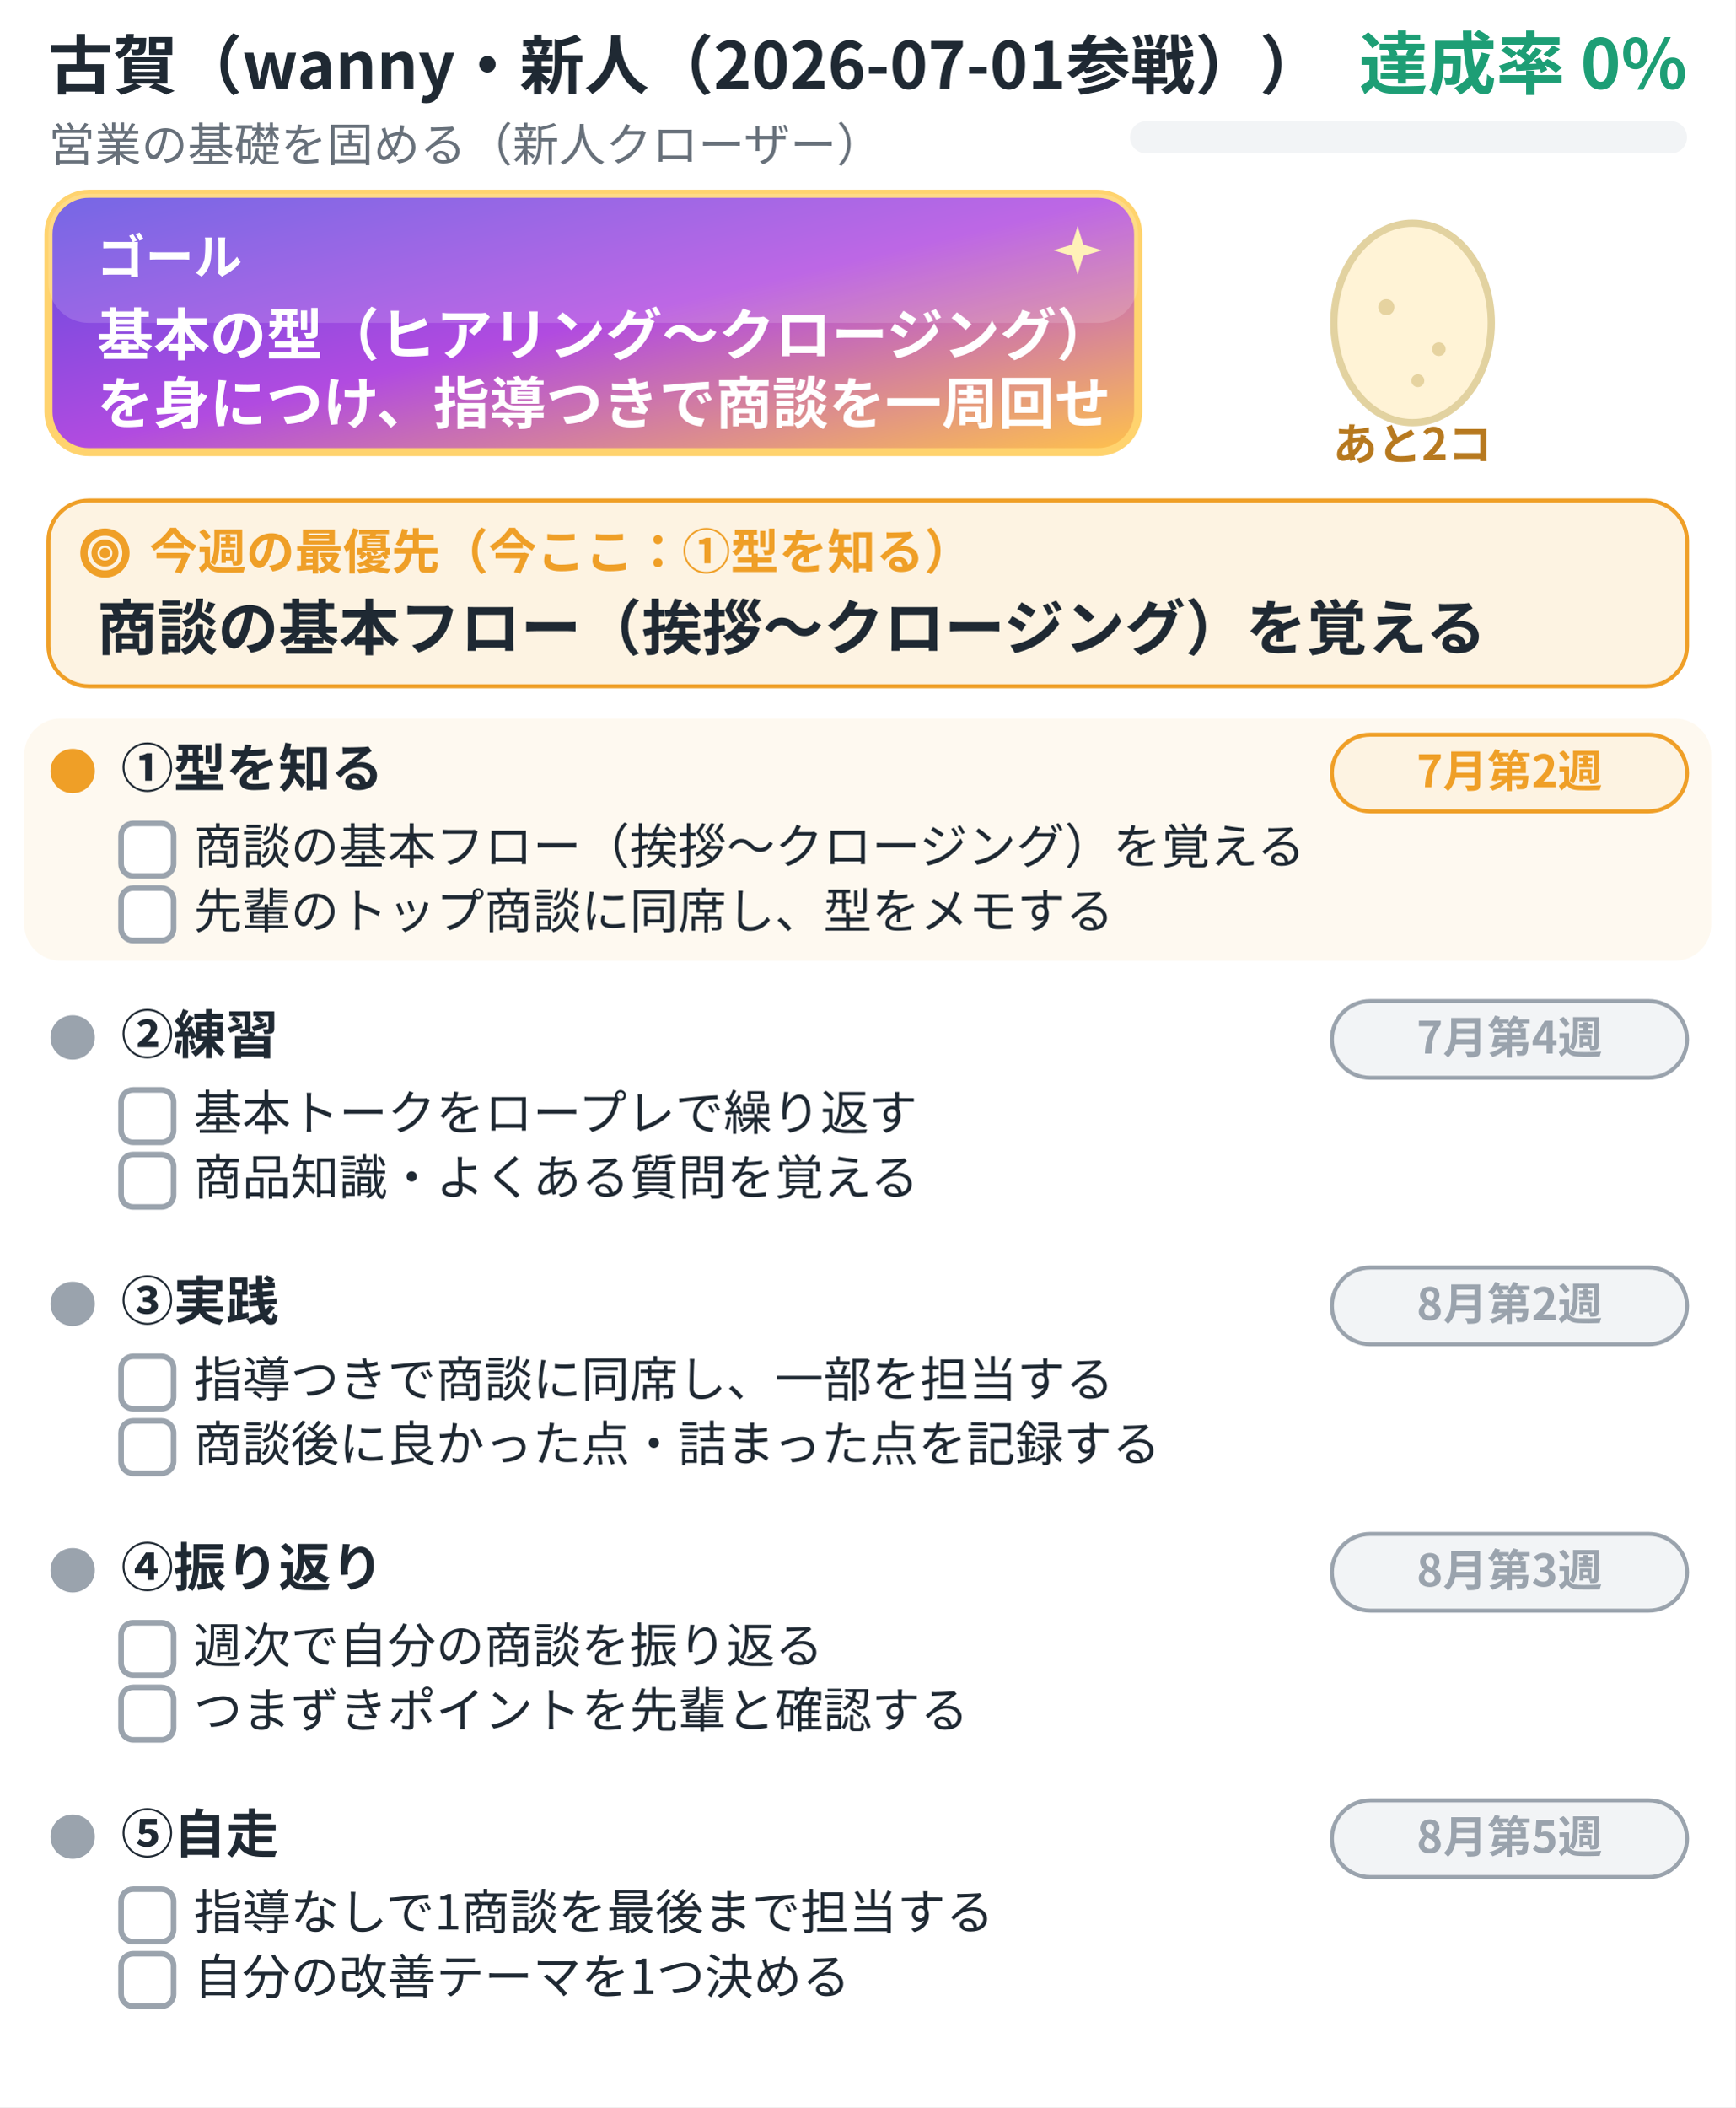
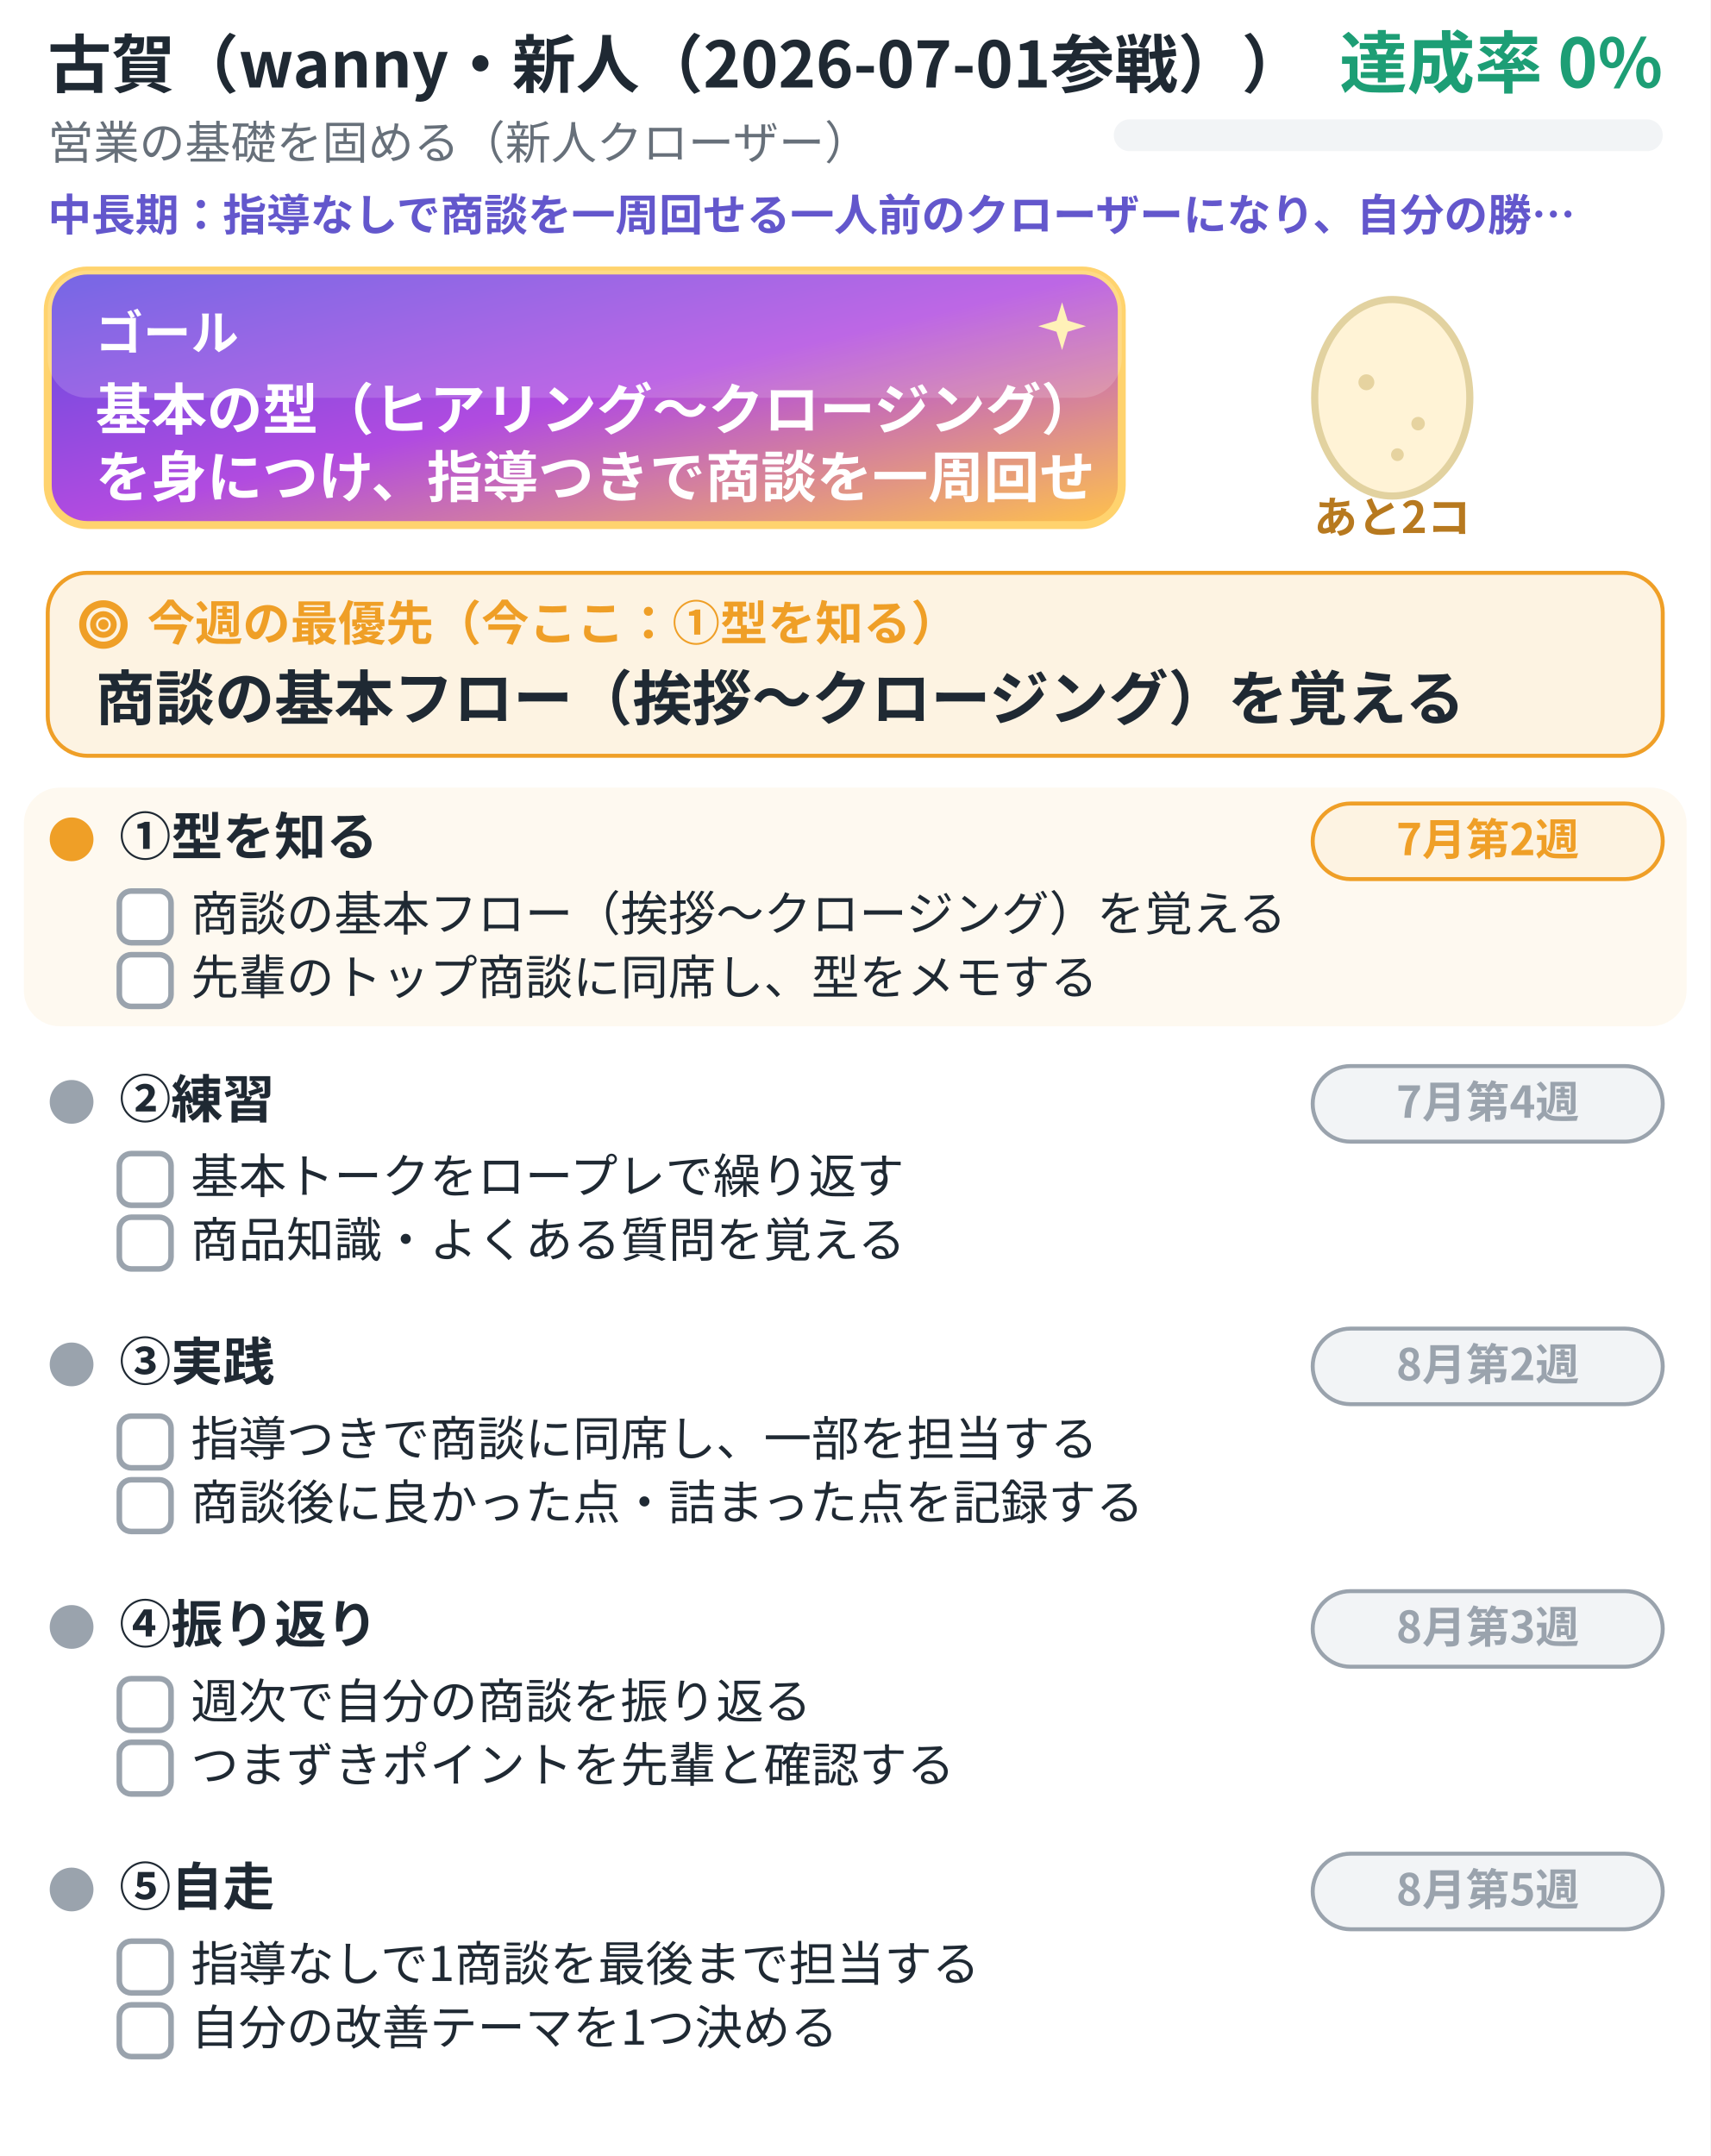
- <svg xmlns="http://www.w3.org/2000/svg" viewBox="0 0 430 522" font-family="Hiragino Sans, 'Noto Sans CJK JP', 'Yu Gothic', sans-serif" width="430" height="522">
+ <svg xmlns="http://www.w3.org/2000/svg" viewBox="0 0 430 542" font-family="Hiragino Sans, 'Noto Sans CJK JP', 'Yu Gothic', sans-serif" width="430" height="542">
  <defs>
    <linearGradient id="goalGrad" x1="0" y1="0" x2="1" y2="1">
      <stop offset="0" stop-color="#5B4BE0" />
      <stop offset="0.5" stop-color="#B14BE0" />
      <stop offset="1" stop-color="#FFC24B" />
    </linearGradient>
    <linearGradient id="phx" x1="0" y1="0" x2="0" y2="1">
      <stop offset="0" stop-color="#FFE259" />
      <stop offset="0.5" stop-color="#FF9A00" />
      <stop offset="1" stop-color="#FF3D00" />
    </linearGradient>
    <linearGradient id="phx2" x1="0" y1="0" x2="0" y2="1">
      <stop offset="0" stop-color="#FFF0A0" />
      <stop offset="1" stop-color="#FF7A00" />
    </linearGradient>
    <linearGradient id="hen" x1="0" y1="0" x2="1" y2="1">
      <stop offset="0" stop-color="#37C9B0" />
      <stop offset="0.6" stop-color="#3DA0E8" />
      <stop offset="1" stop-color="#7A5BE0" />
    </linearGradient>
    <linearGradient id="pcock" x1="0" y1="0" x2="0" y2="1">
      <stop offset="0" stop-color="#2BD0C0" />
      <stop offset="0.55" stop-color="#2E8FD0" />
      <stop offset="1" stop-color="#2E4BB0" />
    </linearGradient>
    <linearGradient id="gold" x1="0" y1="0" x2="0" y2="1">
      <stop offset="0" stop-color="#FFF0A8" />
      <stop offset="0.5" stop-color="#F2C230" />
      <stop offset="1" stop-color="#C8901A" />
    </linearGradient>
  </defs>
-   <rect x="0" y="0" width="430" height="522" fill="#fff" />
+   <rect x="0" y="0" width="430" height="542" fill="#fff" />
  <text x="12" y="22" font-size="16" font-weight="700" fill="#1F2933">古賀（wanny・新人（2026-07-01参戦））</text>
  <text x="12" y="40" font-size="11.5" fill="#67707A">営業の基礎を固める（新人クローザー）</text>
+   <text x="12" y="58" font-size="11" font-weight="700" fill="#6357CC">中長期：指導なしで商談を一周回せる一人前のクローザーになり、自分の勝…</text>
  <text x="418" y="22" text-anchor="end" font-size="17" font-weight="700" fill="#1D9E75">達成率 0%</text>
  <rect x="280" y="30" width="138" height="8" rx="4" fill="#F2F4F6" />
  <rect x="280" y="30" width="0" height="8" rx="4" fill="#1D9E75" />
-   <rect x="12" y="48" width="270" height="64" rx="10" fill="url(#goalGrad)" stroke="#FFD36E" stroke-width="2" />
-   <rect x="12" y="48" width="270" height="32.0" rx="10" fill="#fff" opacity="0.16" />
-   <text x="24" y="68" font-size="12" font-weight="700" fill="#fff">ゴール</text>
-   <polygon points="267.0,56.0 268.4,60.6 273.0,62.0 268.4,63.4 267.0,68.0 265.6,63.4 261.0,62.0 265.6,60.6" fill="#FFF1B8" />
-   <text x="24" y="88" font-size="14" font-weight="600" fill="#fff">基本の型（ヒアリング〜クロージング）</text>
-   <text x="24" y="105" font-size="14" font-weight="600" fill="#fff">を身につけ、指導つきで商談を一周回せ</text>
-   <ellipse cx="350.0" cy="80.0" rx="19.5" ry="24.7" fill="#FFF3D6" />
-   <ellipse cx="350.0" cy="80.0" rx="19.5" ry="24.7" fill="none" stroke="#E2D2A0" stroke-width="1.8" />
-   <circle cx="343.5" cy="76.1" r="2.0" fill="#E6D3A0" />
-   <circle cx="356.5" cy="86.5" r="1.7" fill="#E6D3A0" />
-   <circle cx="351.3" cy="94.3" r="1.6" fill="#E6D3A0" />
-   <text x="350" y="114" text-anchor="middle" font-size="11" font-weight="700" fill="#B7791F">あと2コ</text>
-   <rect x="12" y="124" width="406" height="46" rx="10" fill="#FDF3E2" stroke="#EF9F27" />
-   <circle cx="26" cy="137" r="5.2" fill="none" stroke="#EF9F27" stroke-width="1.8" />
-   <circle cx="26" cy="137" r="2.6" fill="none" stroke="#EF9F27" stroke-width="1.5" />
-   <circle cx="26" cy="137" r="1.3" fill="#EF9F27" />
-   <text x="37" y="141" font-size="12" font-weight="700" fill="#EF9F27">今週の最優先（今ここ：①型を知る）</text>
-   <text x="24" y="161" font-size="15" font-weight="700" fill="#1F2933">商談の基本フロー（挨拶〜クロージング）を覚える</text>
-   <rect x="6" y="178" width="418" height="60" rx="9" fill="#FDF3E2" opacity="0.5" />
-   <circle cx="18" cy="191" r="5.5" fill="#EF9F27" />
-   <text x="30" y="195" font-size="13" font-weight="700" fill="#1F2933">①型を知る</text>
-   <rect x="330" y="182" width="88" height="19" rx="9.5" fill="#FDF3E2" stroke="#EF9F27" />
-   <text x="374" y="195" text-anchor="middle" font-size="11" font-weight="700" fill="#EF9F27">7月第2週</text>
-   <rect x="30" y="204" width="13" height="13" rx="3" fill="#fff" stroke="#9AA3AD" stroke-width="1.4" />
-   <text x="48" y="214" font-size="12" fill="#1F2933">商談の基本フロー（挨拶〜クロージング）を覚える</text>
-   <rect x="30" y="220" width="13" height="13" rx="3" fill="#fff" stroke="#9AA3AD" stroke-width="1.4" />
-   <text x="48" y="230" font-size="12" fill="#1F2933">先輩のトップ商談に同席し、型をメモする</text>
-   <circle cx="18" cy="257" r="5.5" fill="#9AA3AD" />
-   <text x="30" y="261" font-size="13" font-weight="700" fill="#1F2933">②練習</text>
-   <rect x="330" y="248" width="88" height="19" rx="9.5" fill="#F2F4F6" stroke="#9AA3AD" />
-   <text x="374" y="261" text-anchor="middle" font-size="11" font-weight="700" fill="#9AA3AD">7月第4週</text>
-   <rect x="30" y="270" width="13" height="13" rx="3" fill="#fff" stroke="#9AA3AD" stroke-width="1.4" />
-   <text x="48" y="280" font-size="12" fill="#1F2933">基本トークをロープレで繰り返す</text>
-   <rect x="30" y="286" width="13" height="13" rx="3" fill="#fff" stroke="#9AA3AD" stroke-width="1.4" />
-   <text x="48" y="296" font-size="12" fill="#1F2933">商品知識・よくある質問を覚える</text>
-   <circle cx="18" cy="323" r="5.5" fill="#9AA3AD" />
-   <text x="30" y="327" font-size="13" font-weight="700" fill="#1F2933">③実践</text>
-   <rect x="330" y="314" width="88" height="19" rx="9.5" fill="#F2F4F6" stroke="#9AA3AD" />
-   <text x="374" y="327" text-anchor="middle" font-size="11" font-weight="700" fill="#9AA3AD">8月第2週</text>
-   <rect x="30" y="336" width="13" height="13" rx="3" fill="#fff" stroke="#9AA3AD" stroke-width="1.4" />
-   <text x="48" y="346" font-size="12" fill="#1F2933">指導つきで商談に同席し、一部を担当する</text>
-   <rect x="30" y="352" width="13" height="13" rx="3" fill="#fff" stroke="#9AA3AD" stroke-width="1.4" />
-   <text x="48" y="362" font-size="12" fill="#1F2933">商談後に良かった点・詰まった点を記録する</text>
-   <circle cx="18" cy="389" r="5.5" fill="#9AA3AD" />
-   <text x="30" y="393" font-size="13" font-weight="700" fill="#1F2933">④振り返り</text>
-   <rect x="330" y="380" width="88" height="19" rx="9.5" fill="#F2F4F6" stroke="#9AA3AD" />
-   <text x="374" y="393" text-anchor="middle" font-size="11" font-weight="700" fill="#9AA3AD">8月第3週</text>
-   <rect x="30" y="402" width="13" height="13" rx="3" fill="#fff" stroke="#9AA3AD" stroke-width="1.4" />
-   <text x="48" y="412" font-size="12" fill="#1F2933">週次で自分の商談を振り返る</text>
-   <rect x="30" y="418" width="13" height="13" rx="3" fill="#fff" stroke="#9AA3AD" stroke-width="1.4" />
-   <text x="48" y="428" font-size="12" fill="#1F2933">つまずきポイントを先輩と確認する</text>
-   <circle cx="18" cy="455" r="5.5" fill="#9AA3AD" />
-   <text x="30" y="459" font-size="13" font-weight="700" fill="#1F2933">⑤自走</text>
-   <rect x="330" y="446" width="88" height="19" rx="9.5" fill="#F2F4F6" stroke="#9AA3AD" />
-   <text x="374" y="459" text-anchor="middle" font-size="11" font-weight="700" fill="#9AA3AD">8月第5週</text>
-   <rect x="30" y="468" width="13" height="13" rx="3" fill="#fff" stroke="#9AA3AD" stroke-width="1.4" />
-   <text x="48" y="478" font-size="12" fill="#1F2933">指導なしで1商談を最後まで担当する</text>
-   <rect x="30" y="484" width="13" height="13" rx="3" fill="#fff" stroke="#9AA3AD" stroke-width="1.4" />
-   <text x="48" y="494" font-size="12" fill="#1F2933">自分の改善テーマを1つ決める</text>
+   <rect x="12" y="68" width="270" height="64" rx="10" fill="url(#goalGrad)" stroke="#FFD36E" stroke-width="2" />
+   <rect x="12" y="68" width="270" height="32.0" rx="10" fill="#fff" opacity="0.16" />
+   <text x="24" y="88" font-size="12" font-weight="700" fill="#fff">ゴール</text>
+   <polygon points="267.0,76.0 268.4,80.6 273.0,82.0 268.4,83.4 267.0,88.0 265.6,83.4 261.0,82.0 265.6,80.6" fill="#FFF1B8" />
+   <text x="24" y="108" font-size="14" font-weight="600" fill="#fff">基本の型（ヒアリング〜クロージング）</text>
+   <text x="24" y="125" font-size="14" font-weight="600" fill="#fff">を身につけ、指導つきで商談を一周回せ</text>
+   <ellipse cx="350.0" cy="100.0" rx="19.5" ry="24.7" fill="#FFF3D6" />
+   <ellipse cx="350.0" cy="100.0" rx="19.5" ry="24.7" fill="none" stroke="#E2D2A0" stroke-width="1.8" />
+   <circle cx="343.5" cy="96.1" r="2.0" fill="#E6D3A0" />
+   <circle cx="356.5" cy="106.5" r="1.7" fill="#E6D3A0" />
+   <circle cx="351.3" cy="114.3" r="1.6" fill="#E6D3A0" />
+   <text x="350" y="134" text-anchor="middle" font-size="11" font-weight="700" fill="#B7791F">あと2コ</text>
+   <rect x="12" y="144" width="406" height="46" rx="10" fill="#FDF3E2" stroke="#EF9F27" />
+   <circle cx="26" cy="157" r="5.2" fill="none" stroke="#EF9F27" stroke-width="1.8" />
+   <circle cx="26" cy="157" r="2.6" fill="none" stroke="#EF9F27" stroke-width="1.5" />
+   <circle cx="26" cy="157" r="1.3" fill="#EF9F27" />
+   <text x="37" y="161" font-size="12" font-weight="700" fill="#EF9F27">今週の最優先（今ここ：①型を知る）</text>
+   <text x="24" y="181" font-size="15" font-weight="700" fill="#1F2933">商談の基本フロー（挨拶〜クロージング）を覚える</text>
+   <rect x="6" y="198" width="418" height="60" rx="9" fill="#FDF3E2" opacity="0.5" />
+   <circle cx="18" cy="211" r="5.5" fill="#EF9F27" />
+   <text x="30" y="215" font-size="13" font-weight="700" fill="#1F2933">①型を知る</text>
+   <rect x="330" y="202" width="88" height="19" rx="9.5" fill="#FDF3E2" stroke="#EF9F27" />
+   <text x="374" y="215" text-anchor="middle" font-size="11" font-weight="700" fill="#EF9F27">7月第2週</text>
+   <rect x="30" y="224" width="13" height="13" rx="3" fill="#fff" stroke="#9AA3AD" stroke-width="1.4" />
+   <text x="48" y="234" font-size="12" fill="#1F2933">商談の基本フロー（挨拶〜クロージング）を覚える</text>
+   <rect x="30" y="240" width="13" height="13" rx="3" fill="#fff" stroke="#9AA3AD" stroke-width="1.4" />
+   <text x="48" y="250" font-size="12" fill="#1F2933">先輩のトップ商談に同席し、型をメモする</text>
+   <circle cx="18" cy="277" r="5.5" fill="#9AA3AD" />
+   <text x="30" y="281" font-size="13" font-weight="700" fill="#1F2933">②練習</text>
+   <rect x="330" y="268" width="88" height="19" rx="9.5" fill="#F2F4F6" stroke="#9AA3AD" />
+   <text x="374" y="281" text-anchor="middle" font-size="11" font-weight="700" fill="#9AA3AD">7月第4週</text>
+   <rect x="30" y="290" width="13" height="13" rx="3" fill="#fff" stroke="#9AA3AD" stroke-width="1.4" />
+   <text x="48" y="300" font-size="12" fill="#1F2933">基本トークをロープレで繰り返す</text>
+   <rect x="30" y="306" width="13" height="13" rx="3" fill="#fff" stroke="#9AA3AD" stroke-width="1.4" />
+   <text x="48" y="316" font-size="12" fill="#1F2933">商品知識・よくある質問を覚える</text>
+   <circle cx="18" cy="343" r="5.5" fill="#9AA3AD" />
+   <text x="30" y="347" font-size="13" font-weight="700" fill="#1F2933">③実践</text>
+   <rect x="330" y="334" width="88" height="19" rx="9.5" fill="#F2F4F6" stroke="#9AA3AD" />
+   <text x="374" y="347" text-anchor="middle" font-size="11" font-weight="700" fill="#9AA3AD">8月第2週</text>
+   <rect x="30" y="356" width="13" height="13" rx="3" fill="#fff" stroke="#9AA3AD" stroke-width="1.4" />
+   <text x="48" y="366" font-size="12" fill="#1F2933">指導つきで商談に同席し、一部を担当する</text>
+   <rect x="30" y="372" width="13" height="13" rx="3" fill="#fff" stroke="#9AA3AD" stroke-width="1.4" />
+   <text x="48" y="382" font-size="12" fill="#1F2933">商談後に良かった点・詰まった点を記録する</text>
+   <circle cx="18" cy="409" r="5.5" fill="#9AA3AD" />
+   <text x="30" y="413" font-size="13" font-weight="700" fill="#1F2933">④振り返り</text>
+   <rect x="330" y="400" width="88" height="19" rx="9.5" fill="#F2F4F6" stroke="#9AA3AD" />
+   <text x="374" y="413" text-anchor="middle" font-size="11" font-weight="700" fill="#9AA3AD">8月第3週</text>
+   <rect x="30" y="422" width="13" height="13" rx="3" fill="#fff" stroke="#9AA3AD" stroke-width="1.4" />
+   <text x="48" y="432" font-size="12" fill="#1F2933">週次で自分の商談を振り返る</text>
+   <rect x="30" y="438" width="13" height="13" rx="3" fill="#fff" stroke="#9AA3AD" stroke-width="1.4" />
+   <text x="48" y="448" font-size="12" fill="#1F2933">つまずきポイントを先輩と確認する</text>
+   <circle cx="18" cy="475" r="5.5" fill="#9AA3AD" />
+   <text x="30" y="479" font-size="13" font-weight="700" fill="#1F2933">⑤自走</text>
+   <rect x="330" y="466" width="88" height="19" rx="9.5" fill="#F2F4F6" stroke="#9AA3AD" />
+   <text x="374" y="479" text-anchor="middle" font-size="11" font-weight="700" fill="#9AA3AD">8月第5週</text>
+   <rect x="30" y="488" width="13" height="13" rx="3" fill="#fff" stroke="#9AA3AD" stroke-width="1.4" />
+   <text x="48" y="498" font-size="12" fill="#1F2933">指導なしで1商談を最後まで担当する</text>
+   <rect x="30" y="504" width="13" height="13" rx="3" fill="#fff" stroke="#9AA3AD" stroke-width="1.4" />
+   <text x="48" y="514" font-size="12" fill="#1F2933">自分の改善テーマを1つ決める</text>
</svg>
